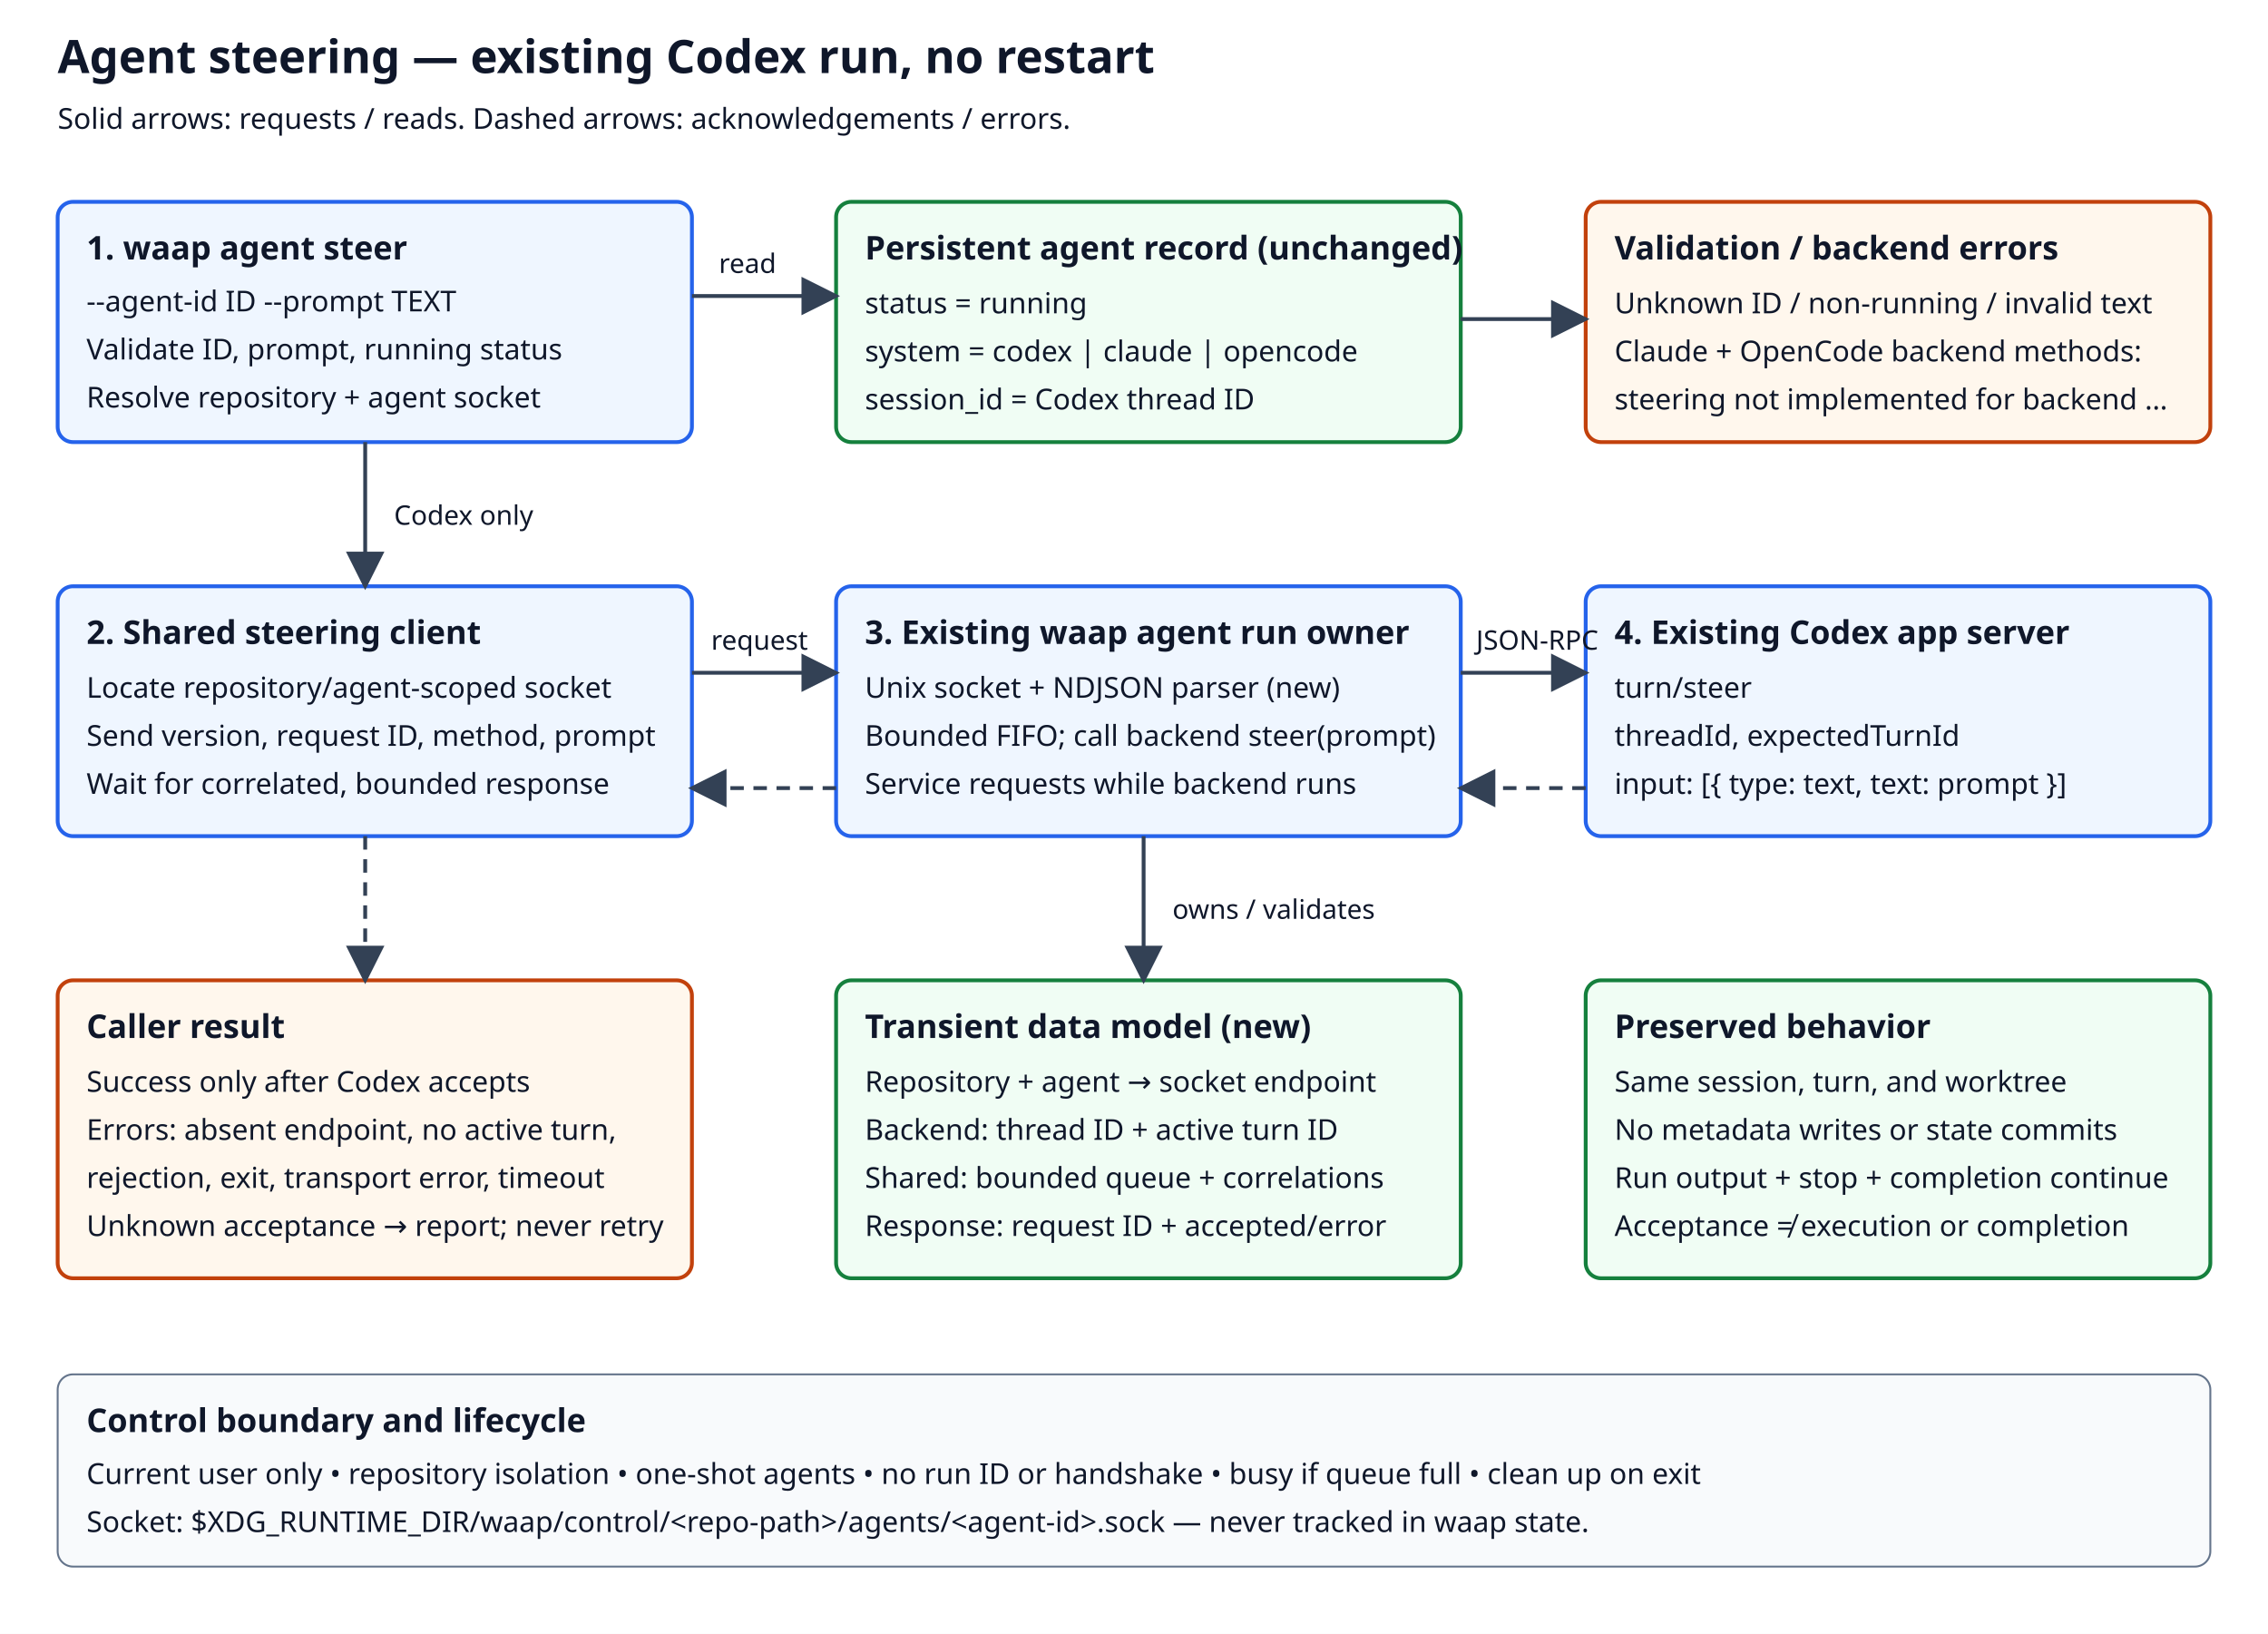
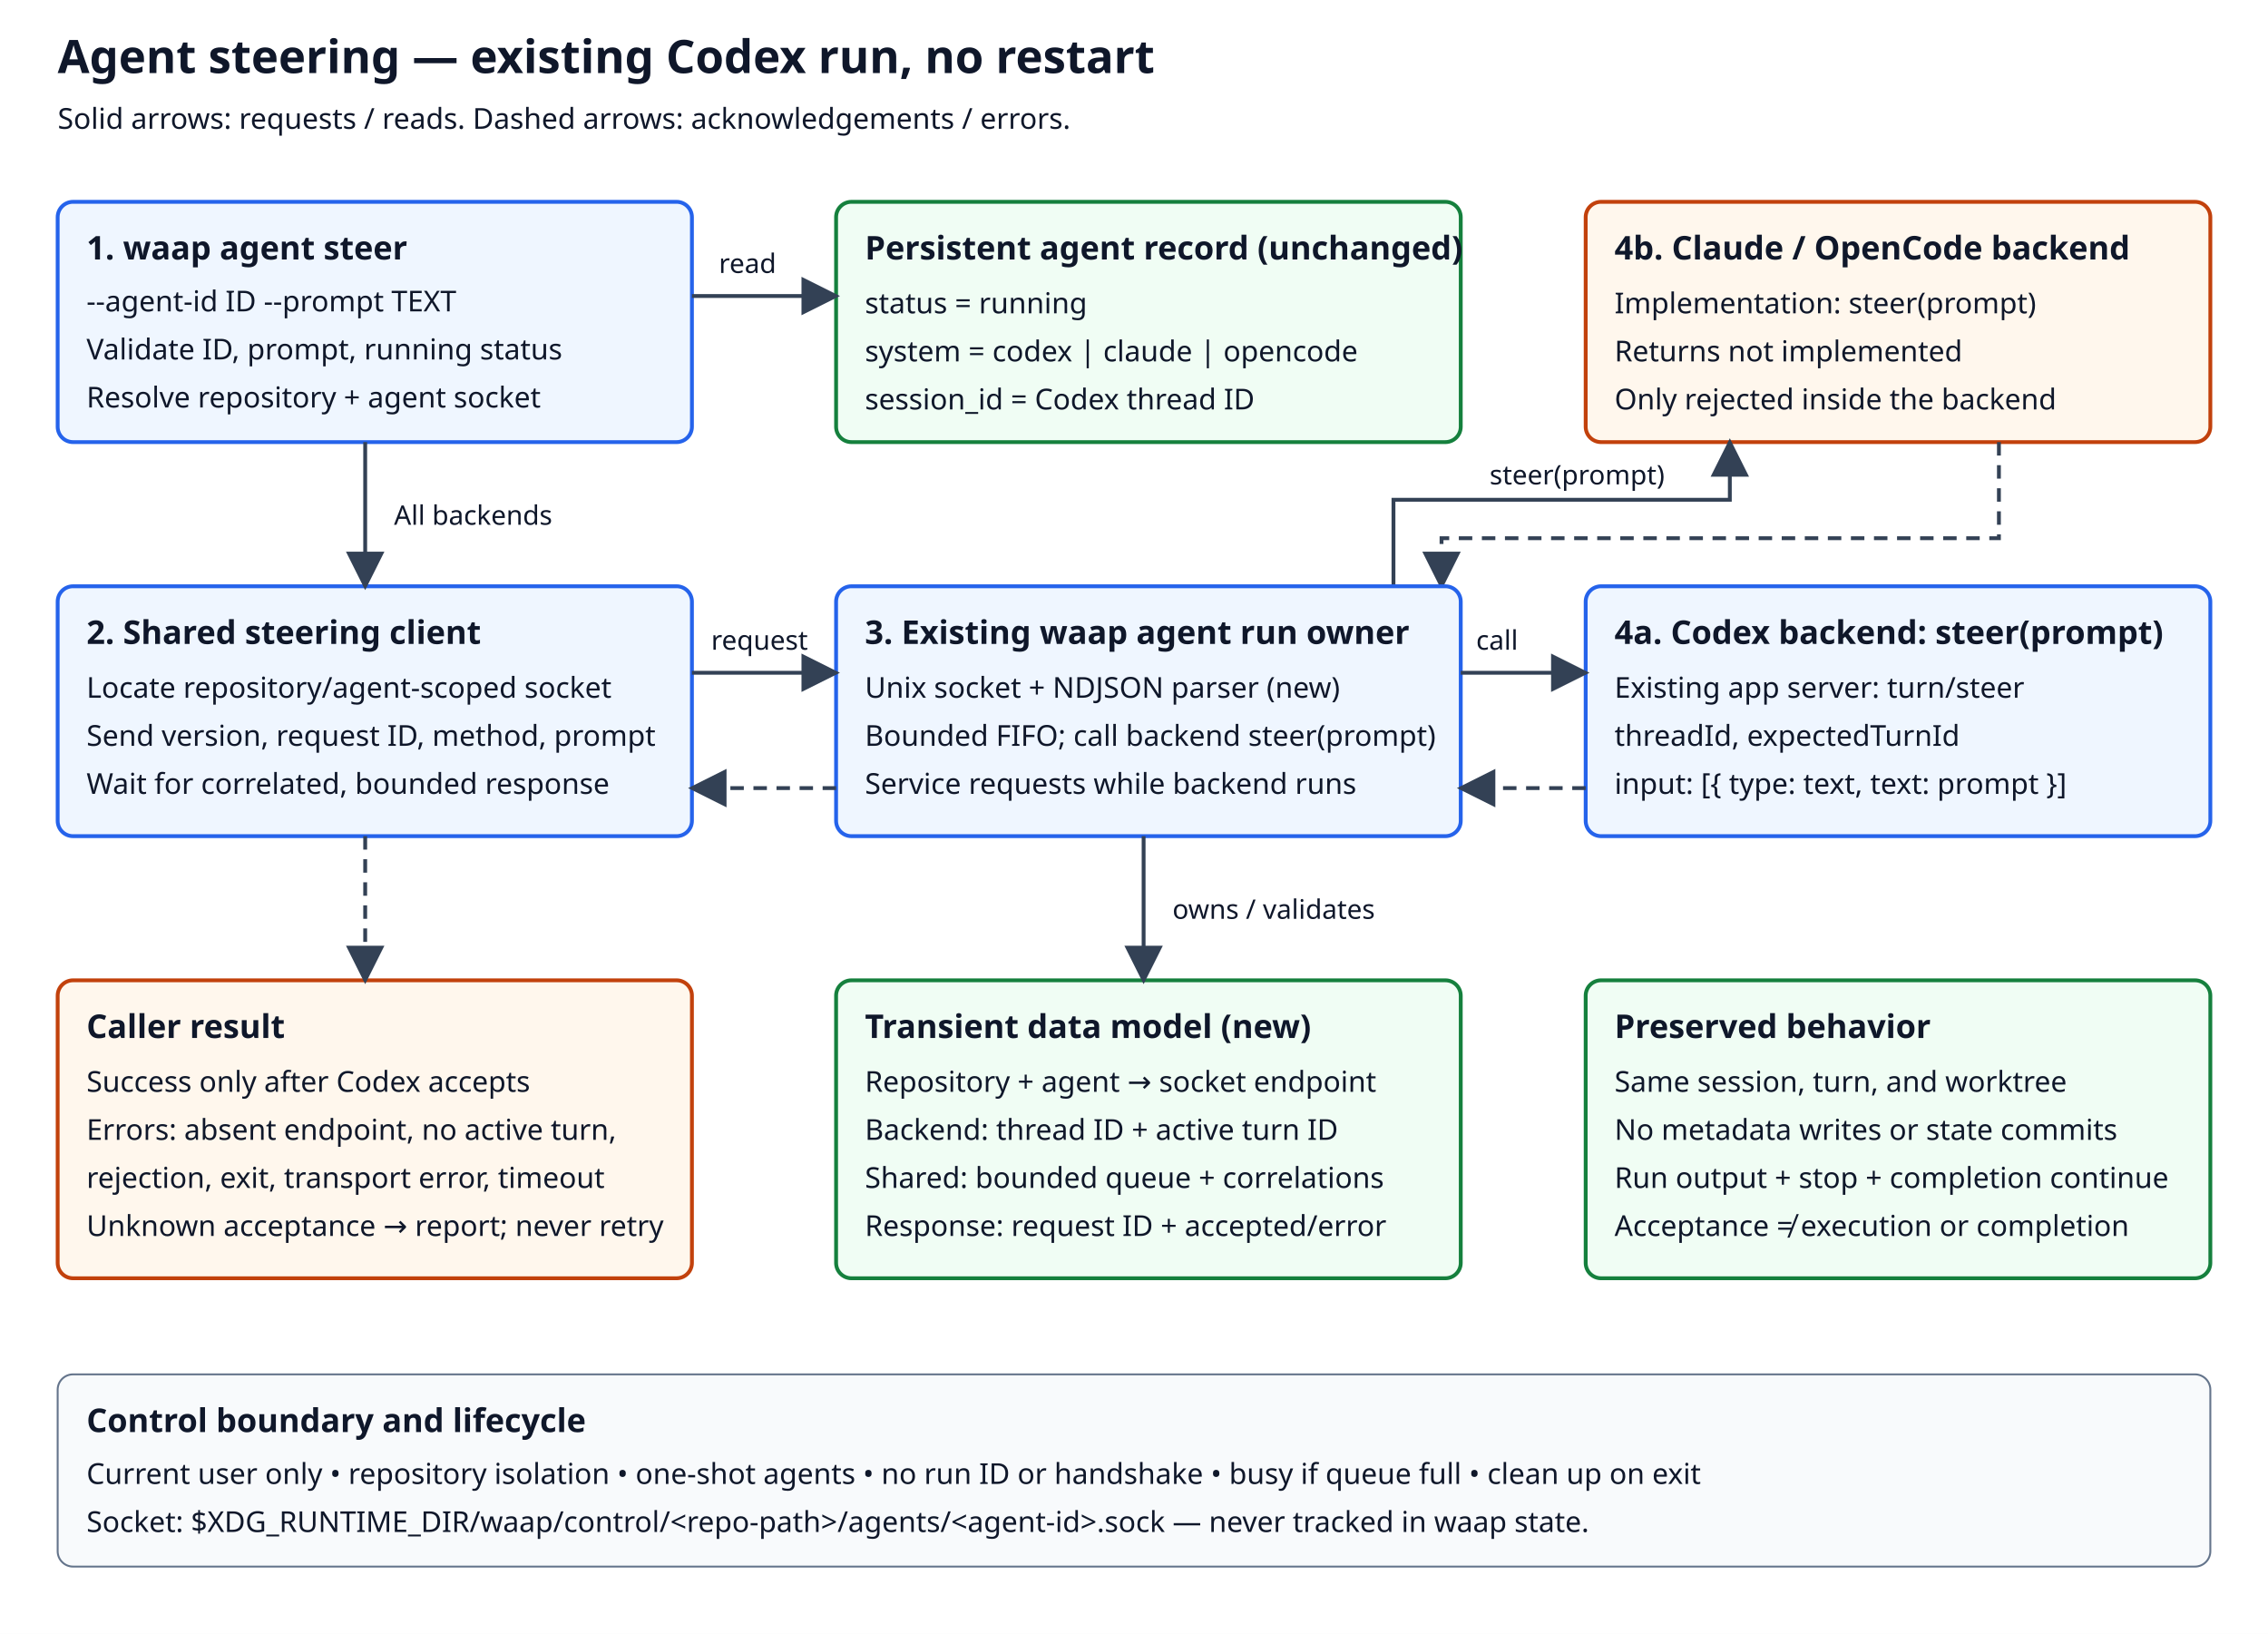
<svg xmlns="http://www.w3.org/2000/svg" width="1180" height="850" viewBox="0 0 1180 850" role="img" aria-labelledby="title desc">
  <defs>
    <marker id="arrow" markerWidth="10" markerHeight="10" refX="9" refY="5" orient="auto-start-reverse">
      <path d="M0 0 L10 5 L0 10z" fill="#334155" />
    </marker>
    <style>
      text { font-family: sans-serif; fill: #0f172a; font-size: 15px; }
      .heading { font-size: 24px; font-weight: bold; }
      .label { font-size: 17px; font-weight: bold; }
      .small { font-size: 14px; }
      .box { fill: #eff6ff; stroke: #2563eb; stroke-width: 2; }
      .state { fill: #f0fdf4; stroke: #15803d; stroke-width: 2; }
      .error { fill: #fff7ed; stroke: #c2410c; stroke-width: 2; }
      .line { fill: none; stroke: #334155; stroke-width: 2; marker-end: url(#arrow); }
      .reply { fill: none; stroke: #334155; stroke-width: 2; stroke-dasharray: 7 5; marker-end: url(#arrow); }
    </style>
  </defs>
  <rect width="1180" height="850" fill="white" />
  <text x="30" y="38" class="heading">Agent steering — existing Codex run, no restart</text>
  <text x="30" y="67">Solid arrows: requests / reads. Dashed arrows: acknowledgements / errors.</text>
  <rect x="30" y="105" width="330" height="125" rx="8" class="box" />
  <text x="45" y="135" class="label">1. waap agent steer</text>
  <text x="45" y="162">--agent-id ID --prompt TEXT</text>
  <text x="45" y="187">Validate ID, prompt, running status</text>
  <text x="45" y="212">Resolve repository + agent socket</text>
  <rect x="435" y="105" width="325" height="125" rx="8" class="state" />
  <text x="450" y="135" class="label">Persistent agent record (unchanged)</text>
  <text x="450" y="163">status = running</text>
  <text x="450" y="188">system = codex | claude | opencode</text>
  <text x="450" y="213">session_id = Codex thread ID</text>
  <path d="M360 154 H435" class="line" />
  <text x="374" y="142" class="small">read</text>
  <rect x="825" y="105" width="325" height="125" rx="8" class="error" />
-   <text x="840" y="135" class="label">Validation / backend errors</text>
-   <text x="840" y="163">Unknown ID / non-running / invalid text</text>
-   <text x="840" y="188">Claude + OpenCode backend methods:</text>
-   <text x="840" y="213">steering not implemented for backend …</text>
-   <path d="M760 166 H825" class="line" />
+   <text x="840" y="135" class="label">4b. Claude / OpenCode backend</text>
+   <text x="840" y="163">Implementation: steer(prompt)</text>
+   <text x="840" y="188">Returns not implemented</text>
+   <text x="840" y="213">Only rejected inside the backend</text>
+   <path d="M725 305 V260 H900 V230" class="line" />
+   <text x="775" y="252" class="small">steer(prompt)</text>
+   <path d="M1040 230 V280 H750 V305" class="reply" />
  <rect x="30" y="305" width="330" height="130" rx="8" class="box" />
  <text x="45" y="335" class="label">2. Shared steering client</text>
  <text x="45" y="363">Locate repository/agent-scoped socket</text>
  <text x="45" y="388">Send version, request ID, method, prompt</text>
  <text x="45" y="413">Wait for correlated, bounded response</text>
  <path d="M190 230 V305" class="line" />
-   <text x="205" y="273" class="small">Codex only</text>
+   <text x="205" y="273" class="small">All backends</text>
  <rect x="435" y="305" width="325" height="130" rx="8" class="box" />
  <text x="450" y="335" class="label">3. Existing waap agent run owner</text>
  <text x="450" y="363">Unix socket + NDJSON parser (new)</text>
  <text x="450" y="388">Bounded FIFO; call backend steer(prompt)</text>
  <text x="450" y="413">Service requests while backend runs</text>
  <path d="M360 350 H435" class="line" />
  <text x="370" y="338" class="small">request</text>
  <path d="M435 410 H360" class="reply" />
  <rect x="825" y="305" width="325" height="130" rx="8" class="box" />
-   <text x="840" y="335" class="label">4. Existing Codex app server</text>
-   <text x="840" y="363">turn/steer</text>
+   <text x="840" y="335" class="label">4a. Codex backend: steer(prompt)</text>
+   <text x="840" y="363">Existing app server: turn/steer</text>
  <text x="840" y="388">threadId, expectedTurnId</text>
  <text x="840" y="413">input: [{ type: text, text: prompt }]</text>
  <path d="M760 350 H825" class="line" />
-   <text x="768" y="338" class="small">JSON-RPC</text>
+   <text x="768" y="338" class="small">call</text>
  <path d="M825 410 H760" class="reply" />
  <rect x="435" y="510" width="325" height="155" rx="8" class="state" />
  <text x="450" y="540" class="label">Transient data model (new)</text>
  <text x="450" y="568">Repository + agent → socket endpoint</text>
  <text x="450" y="593">Backend: thread ID + active turn ID</text>
  <text x="450" y="618">Shared: bounded queue + correlations</text>
  <text x="450" y="643">Response: request ID + accepted/error</text>
  <path d="M595 435 V510" class="line" />
  <text x="610" y="478" class="small">owns / validates</text>
  <rect x="30" y="510" width="330" height="155" rx="8" class="error" />
  <text x="45" y="540" class="label">Caller result</text>
  <text x="45" y="568">Success only after Codex accepts</text>
  <text x="45" y="593">Errors: absent endpoint, no active turn,</text>
  <text x="45" y="618">rejection, exit, transport error, timeout</text>
  <text x="45" y="643">Unknown acceptance → report; never retry</text>
  <path d="M190 435 V510" class="reply" />
  <rect x="825" y="510" width="325" height="155" rx="8" class="state" />
  <text x="840" y="540" class="label">Preserved behavior</text>
  <text x="840" y="568">Same session, turn, and worktree</text>
  <text x="840" y="593">No metadata writes or state commits</text>
  <text x="840" y="618">Run output + stop + completion continue</text>
  <text x="840" y="643">Acceptance ≠ execution or completion</text>
  <rect x="30" y="715" width="1120" height="100" rx="8" fill="#f8fafc" stroke="#64748b" />
  <text x="45" y="745" class="label">Control boundary and lifecycle</text>
  <text x="45" y="772">Current user only • repository isolation • one-shot agents • no run ID or handshake • busy if queue full • clean up on exit</text>
  <text x="45" y="797">Socket: $XDG_RUNTIME_DIR/waap/control/&lt;repo-path&gt;/agents/&lt;agent-id&gt;.sock — never tracked in waap state.</text>
</svg>
